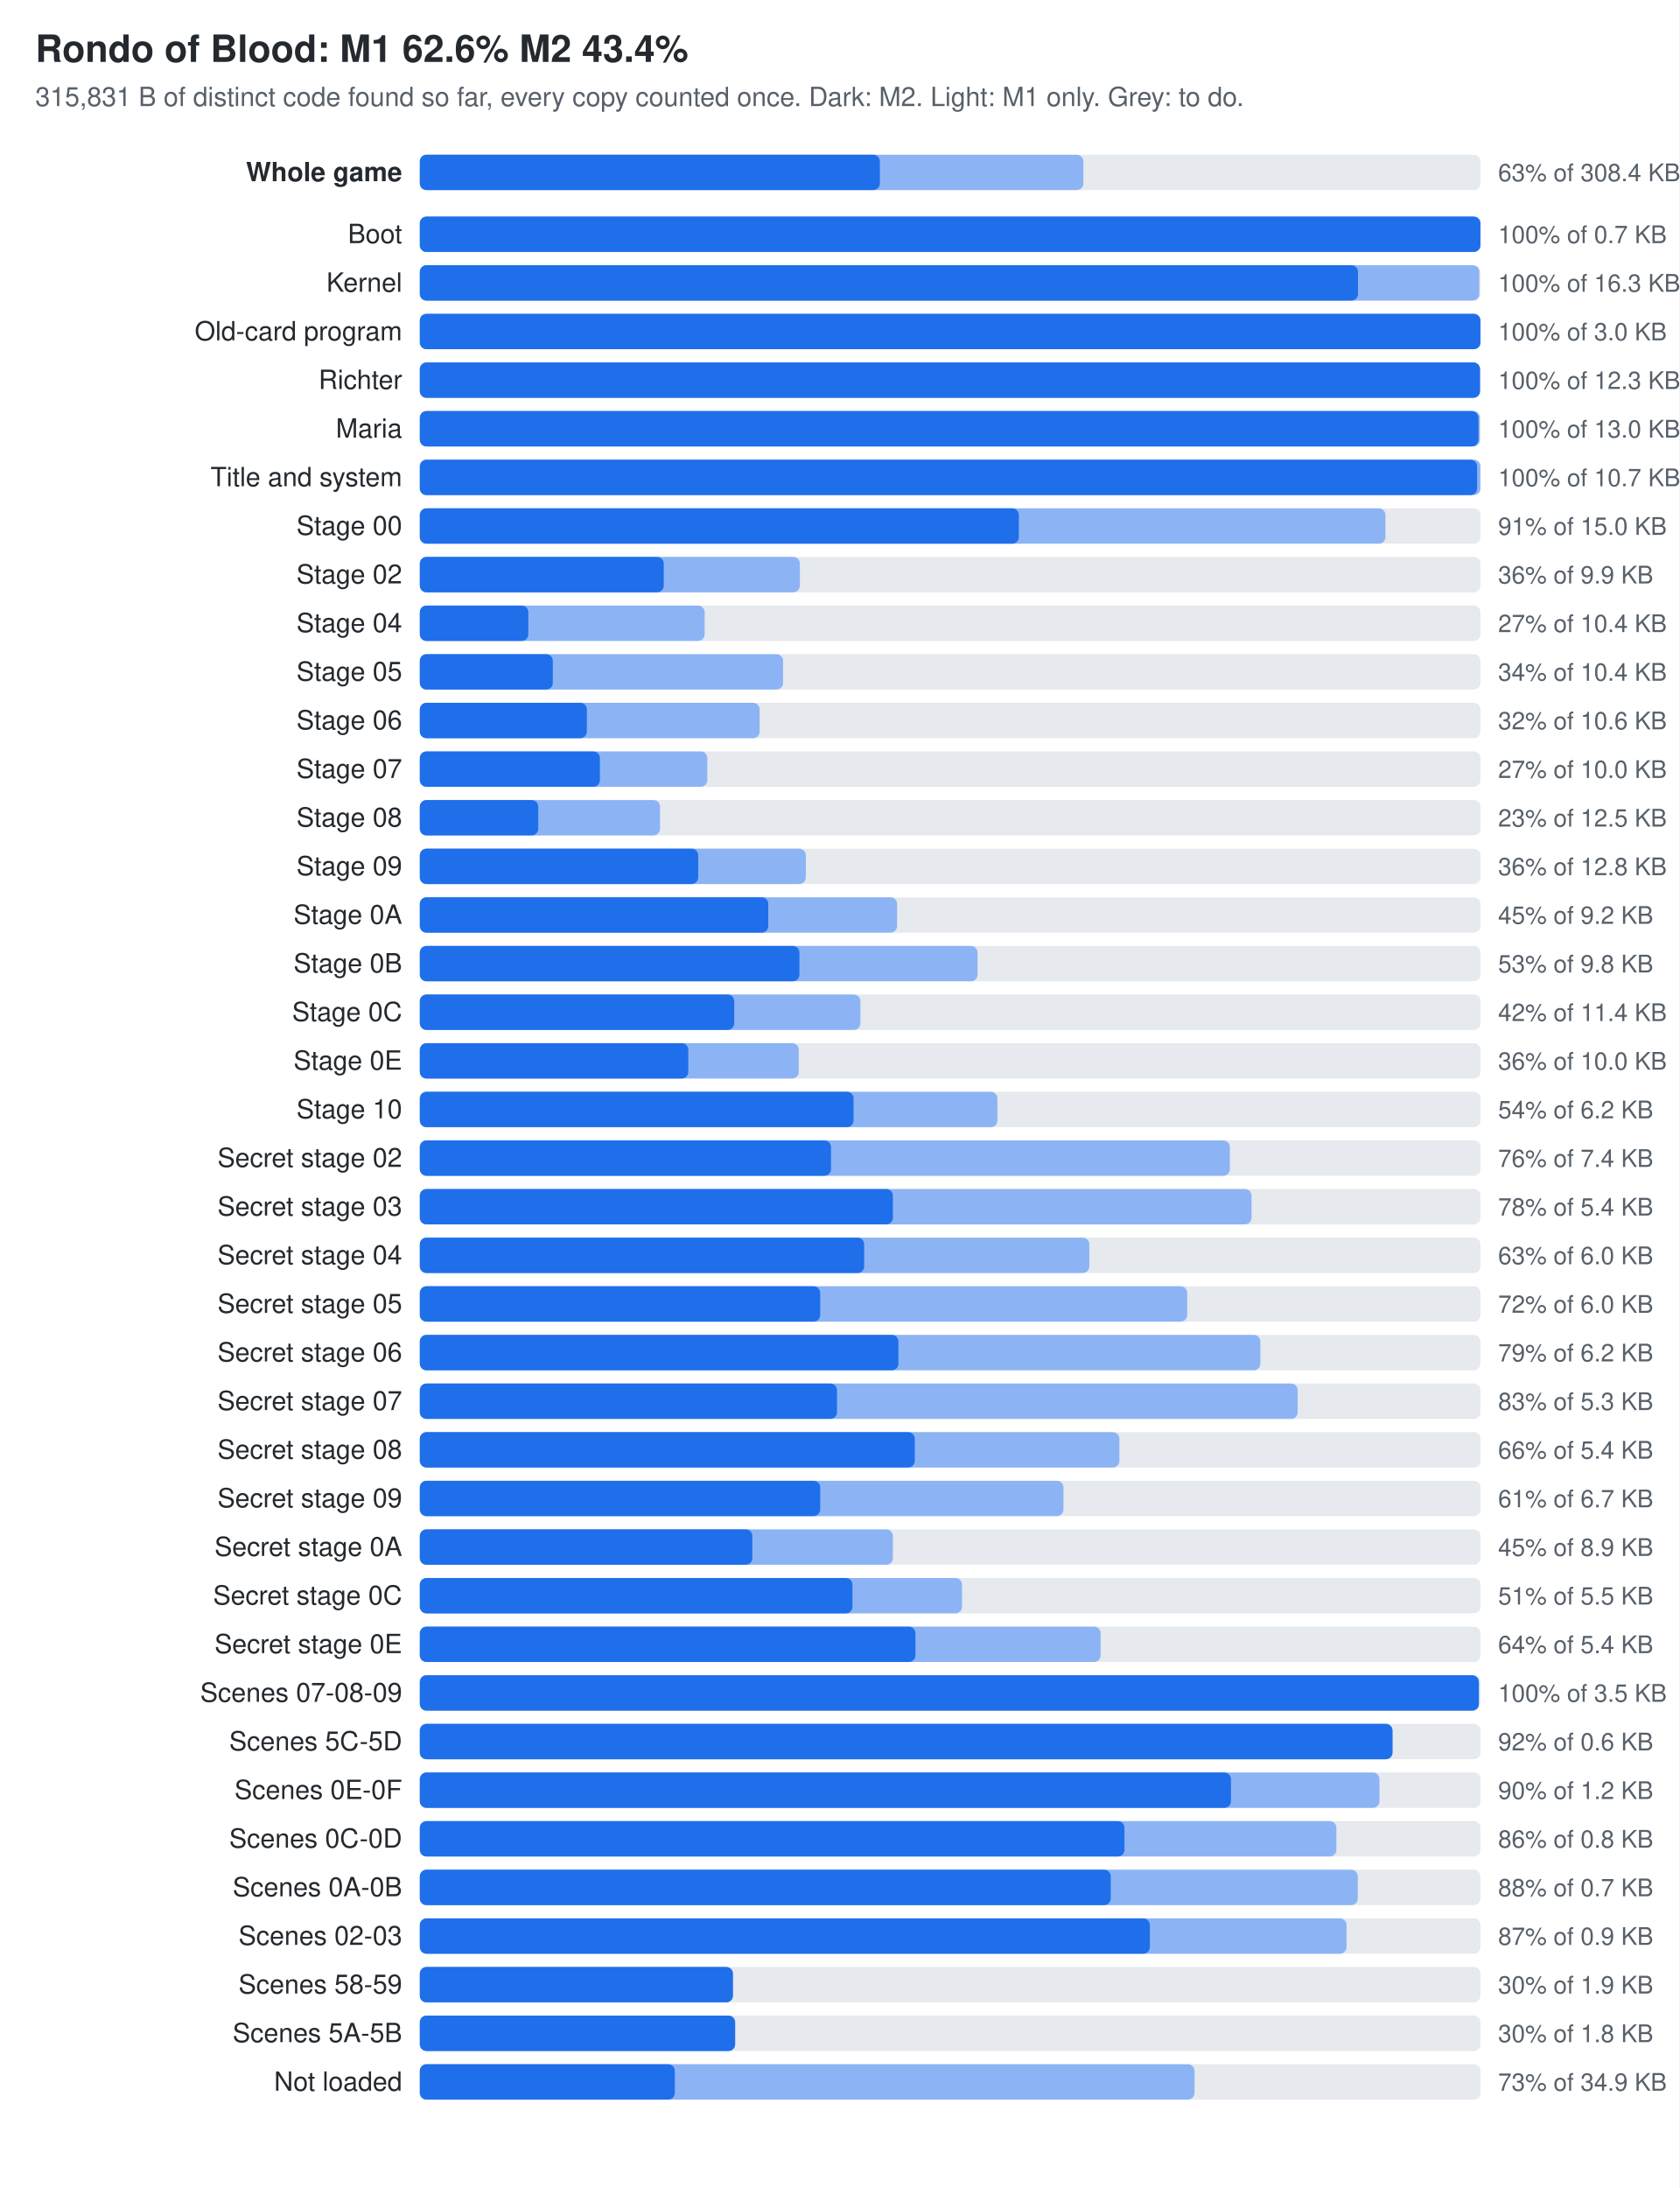
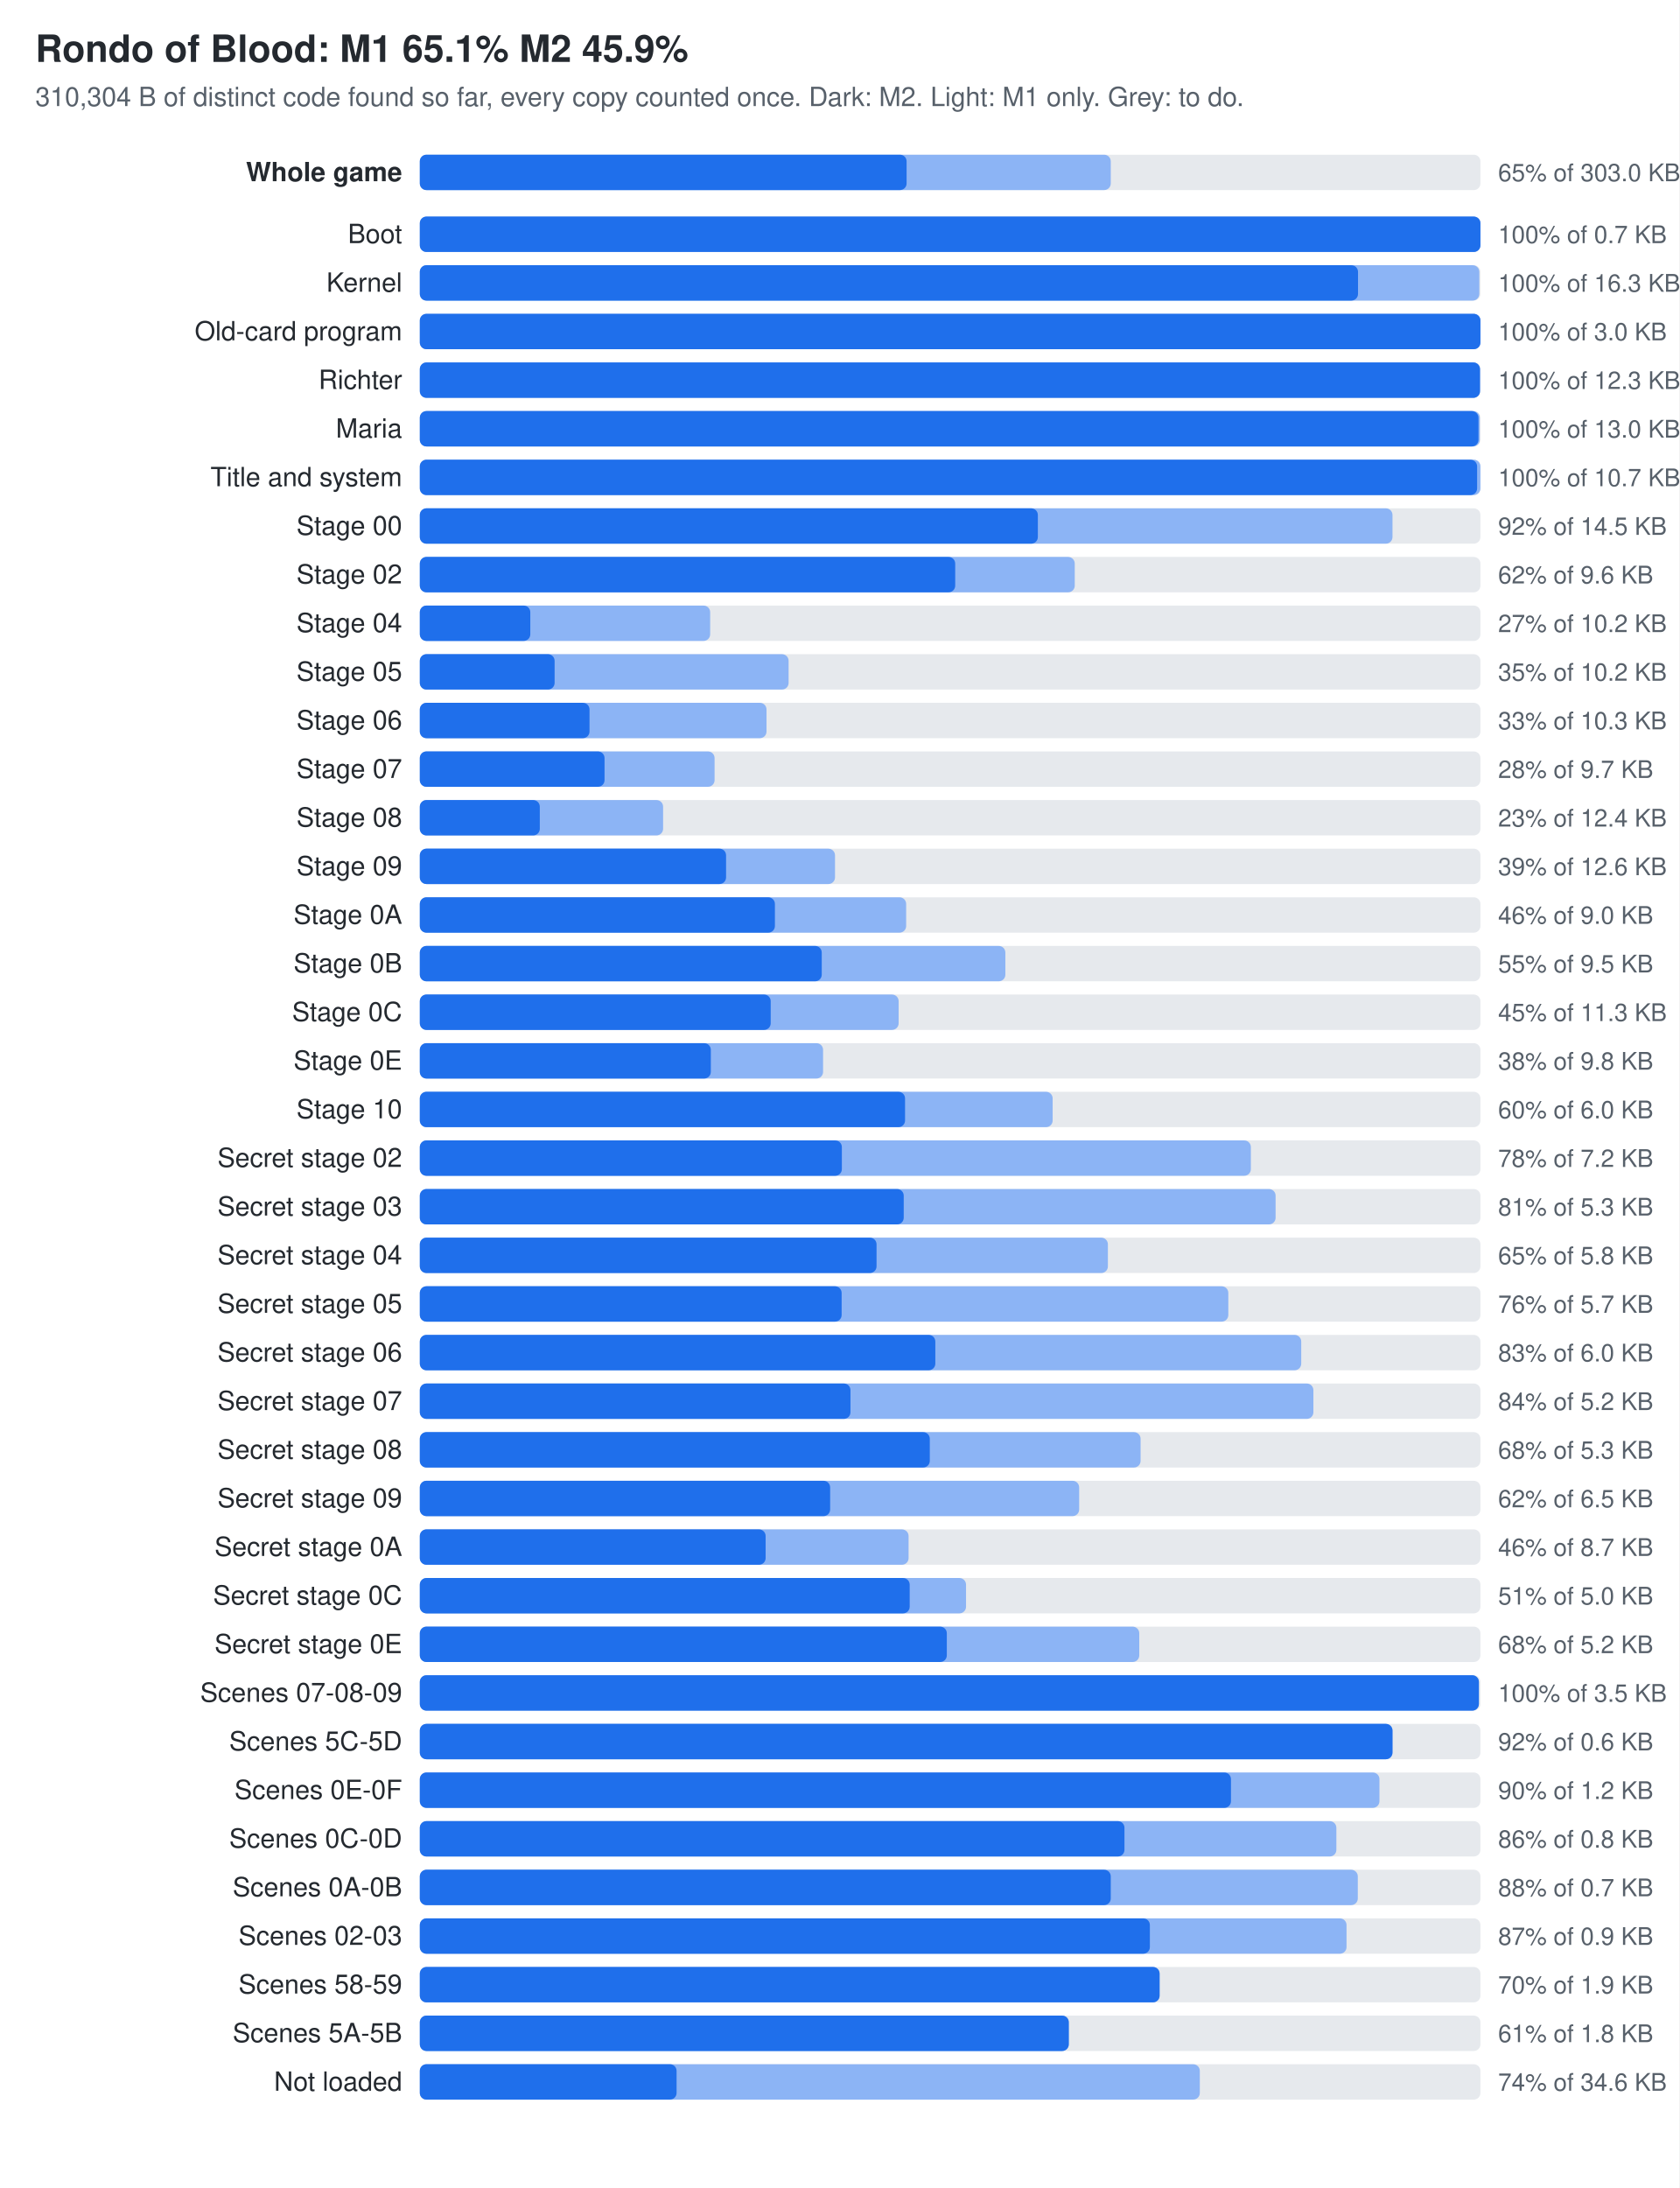
<svg xmlns="http://www.w3.org/2000/svg" width="760" height="990" viewBox="0 0 760 990" font-family="-apple-system,Segoe UI,Helvetica,Arial,sans-serif">
  <rect width="760" height="990" fill="#ffffff" />
-   <text x="16" y="28" font-size="17" font-weight="600" fill="#24292f">Rondo of Blood: M1 62.6%  M2 43.4%</text>
-   <text x="16" y="48" font-size="12" fill="#57606a">315,831 B of distinct code found so far, every copy counted once. Dark: M2. Light: M1 only. Grey: to do.</text>
+   <text x="16" y="28" font-size="17" font-weight="600" fill="#24292f">Rondo of Blood: M1 65.1%  M2 45.9%</text>
+   <text x="16" y="48" font-size="12" fill="#57606a">310,304 B of distinct code found so far, every copy counted once. Dark: M2. Light: M1 only. Grey: to do.</text>
  <text x="182" y="82" font-size="12" text-anchor="end" fill="#24292f" font-weight="600">Whole game</text>
  <rect x="190" y="70" width="480" height="16" rx="3" fill="#e6e9ed" />
-   <rect x="190" y="70" width="300.3" height="16" rx="3" fill="#8cb4f5" />
-   <rect x="190" y="70" width="208.2" height="16" rx="3" fill="#1f6feb" />
-   <text x="678" y="82" font-size="11" fill="#57606a">63% of 308.4 KB</text>
+   <rect x="190" y="70" width="312.7" height="16" rx="3" fill="#8cb4f5" />
+   <rect x="190" y="70" width="220.3" height="16" rx="3" fill="#1f6feb" />
+   <text x="678" y="82" font-size="11" fill="#57606a">65% of 303.0 KB</text>
  <text x="182" y="110" font-size="12" text-anchor="end" fill="#24292f">Boot</text>
  <rect x="190" y="98" width="480" height="16" rx="3" fill="#e6e9ed" />
  <rect x="190" y="98" width="480.0" height="16" rx="3" fill="#8cb4f5" />
  <rect x="190" y="98" width="480.0" height="16" rx="3" fill="#1f6feb" />
  <text x="678" y="110" font-size="11" fill="#57606a">100% of 0.7 KB</text>
  <text x="182" y="132" font-size="12" text-anchor="end" fill="#24292f">Kernel</text>
  <rect x="190" y="120" width="480" height="16" rx="3" fill="#e6e9ed" />
  <rect x="190" y="120" width="479.5" height="16" rx="3" fill="#8cb4f5" />
  <rect x="190" y="120" width="424.6" height="16" rx="3" fill="#1f6feb" />
  <text x="678" y="132" font-size="11" fill="#57606a">100% of 16.3 KB</text>
  <text x="182" y="154" font-size="12" text-anchor="end" fill="#24292f">Old-card program</text>
  <rect x="190" y="142" width="480" height="16" rx="3" fill="#e6e9ed" />
  <rect x="190" y="142" width="480.0" height="16" rx="3" fill="#8cb4f5" />
  <rect x="190" y="142" width="480.0" height="16" rx="3" fill="#1f6feb" />
  <text x="678" y="154" font-size="11" fill="#57606a">100% of 3.0 KB</text>
  <text x="182" y="176" font-size="12" text-anchor="end" fill="#24292f">Richter</text>
  <rect x="190" y="164" width="480" height="16" rx="3" fill="#e6e9ed" />
  <rect x="190" y="164" width="479.8" height="16" rx="3" fill="#8cb4f5" />
  <rect x="190" y="164" width="479.8" height="16" rx="3" fill="#1f6feb" />
  <text x="678" y="176" font-size="11" fill="#57606a">100% of 12.3 KB</text>
  <text x="182" y="198" font-size="12" text-anchor="end" fill="#24292f">Maria</text>
  <rect x="190" y="186" width="480" height="16" rx="3" fill="#e6e9ed" />
  <rect x="190" y="186" width="479.7" height="16" rx="3" fill="#8cb4f5" />
  <rect x="190" y="186" width="479.1" height="16" rx="3" fill="#1f6feb" />
  <text x="678" y="198" font-size="11" fill="#57606a">100% of 13.0 KB</text>
  <text x="182" y="220" font-size="12" text-anchor="end" fill="#24292f">Title and system</text>
  <rect x="190" y="208" width="480" height="16" rx="3" fill="#e6e9ed" />
  <rect x="190" y="208" width="480.0" height="16" rx="3" fill="#8cb4f5" />
  <rect x="190" y="208" width="478.5" height="16" rx="3" fill="#1f6feb" />
  <text x="678" y="220" font-size="11" fill="#57606a">100% of 10.7 KB</text>
  <text x="182" y="242" font-size="12" text-anchor="end" fill="#24292f">Stage 00</text>
  <rect x="190" y="230" width="480" height="16" rx="3" fill="#e6e9ed" />
-   <rect x="190" y="230" width="437.0" height="16" rx="3" fill="#8cb4f5" />
-   <rect x="190" y="230" width="271.1" height="16" rx="3" fill="#1f6feb" />
-   <text x="678" y="242" font-size="11" fill="#57606a">91% of 15.0 KB</text>
+   <rect x="190" y="230" width="440.2" height="16" rx="3" fill="#8cb4f5" />
+   <rect x="190" y="230" width="279.7" height="16" rx="3" fill="#1f6feb" />
+   <text x="678" y="242" font-size="11" fill="#57606a">92% of 14.5 KB</text>
  <text x="182" y="264" font-size="12" text-anchor="end" fill="#24292f">Stage 02</text>
  <rect x="190" y="252" width="480" height="16" rx="3" fill="#e6e9ed" />
-   <rect x="190" y="252" width="172.0" height="16" rx="3" fill="#8cb4f5" />
-   <rect x="190" y="252" width="110.4" height="16" rx="3" fill="#1f6feb" />
-   <text x="678" y="264" font-size="11" fill="#57606a">36% of 9.9 KB</text>
+   <rect x="190" y="252" width="296.4" height="16" rx="3" fill="#8cb4f5" />
+   <rect x="190" y="252" width="242.3" height="16" rx="3" fill="#1f6feb" />
+   <text x="678" y="264" font-size="11" fill="#57606a">62% of 9.6 KB</text>
  <text x="182" y="286" font-size="12" text-anchor="end" fill="#24292f">Stage 04</text>
  <rect x="190" y="274" width="480" height="16" rx="3" fill="#e6e9ed" />
-   <rect x="190" y="274" width="128.9" height="16" rx="3" fill="#8cb4f5" />
-   <rect x="190" y="274" width="49.1" height="16" rx="3" fill="#1f6feb" />
-   <text x="678" y="286" font-size="11" fill="#57606a">27% of 10.4 KB</text>
+   <rect x="190" y="274" width="131.4" height="16" rx="3" fill="#8cb4f5" />
+   <rect x="190" y="274" width="50.0" height="16" rx="3" fill="#1f6feb" />
+   <text x="678" y="286" font-size="11" fill="#57606a">27% of 10.2 KB</text>
  <text x="182" y="308" font-size="12" text-anchor="end" fill="#24292f">Stage 05</text>
  <rect x="190" y="296" width="480" height="16" rx="3" fill="#e6e9ed" />
-   <rect x="190" y="296" width="164.4" height="16" rx="3" fill="#8cb4f5" />
-   <rect x="190" y="296" width="60.2" height="16" rx="3" fill="#1f6feb" />
-   <text x="678" y="308" font-size="11" fill="#57606a">34% of 10.4 KB</text>
+   <rect x="190" y="296" width="166.9" height="16" rx="3" fill="#8cb4f5" />
+   <rect x="190" y="296" width="61.0" height="16" rx="3" fill="#1f6feb" />
+   <text x="678" y="308" font-size="11" fill="#57606a">35% of 10.2 KB</text>
  <text x="182" y="330" font-size="12" text-anchor="end" fill="#24292f">Stage 06</text>
  <rect x="190" y="318" width="480" height="16" rx="3" fill="#e6e9ed" />
-   <rect x="190" y="318" width="153.8" height="16" rx="3" fill="#8cb4f5" />
-   <rect x="190" y="318" width="75.6" height="16" rx="3" fill="#1f6feb" />
-   <text x="678" y="330" font-size="11" fill="#57606a">32% of 10.6 KB</text>
+   <rect x="190" y="318" width="156.9" height="16" rx="3" fill="#8cb4f5" />
+   <rect x="190" y="318" width="76.8" height="16" rx="3" fill="#1f6feb" />
+   <text x="678" y="330" font-size="11" fill="#57606a">33% of 10.3 KB</text>
  <text x="182" y="352" font-size="12" text-anchor="end" fill="#24292f">Stage 07</text>
  <rect x="190" y="340" width="480" height="16" rx="3" fill="#e6e9ed" />
-   <rect x="190" y="340" width="130.1" height="16" rx="3" fill="#8cb4f5" />
-   <rect x="190" y="340" width="81.5" height="16" rx="3" fill="#1f6feb" />
-   <text x="678" y="352" font-size="11" fill="#57606a">27% of 10.0 KB</text>
+   <rect x="190" y="340" width="133.4" height="16" rx="3" fill="#8cb4f5" />
+   <rect x="190" y="340" width="83.6" height="16" rx="3" fill="#1f6feb" />
+   <text x="678" y="352" font-size="11" fill="#57606a">28% of 9.7 KB</text>
  <text x="182" y="374" font-size="12" text-anchor="end" fill="#24292f">Stage 08</text>
  <rect x="190" y="362" width="480" height="16" rx="3" fill="#e6e9ed" />
-   <rect x="190" y="362" width="108.7" height="16" rx="3" fill="#8cb4f5" />
-   <rect x="190" y="362" width="53.6" height="16" rx="3" fill="#1f6feb" />
-   <text x="678" y="374" font-size="11" fill="#57606a">23% of 12.5 KB</text>
+   <rect x="190" y="362" width="110.1" height="16" rx="3" fill="#8cb4f5" />
+   <rect x="190" y="362" width="54.3" height="16" rx="3" fill="#1f6feb" />
+   <text x="678" y="374" font-size="11" fill="#57606a">23% of 12.4 KB</text>
  <text x="182" y="396" font-size="12" text-anchor="end" fill="#24292f">Stage 09</text>
  <rect x="190" y="384" width="480" height="16" rx="3" fill="#e6e9ed" />
-   <rect x="190" y="384" width="174.7" height="16" rx="3" fill="#8cb4f5" />
-   <rect x="190" y="384" width="126.0" height="16" rx="3" fill="#1f6feb" />
-   <text x="678" y="396" font-size="11" fill="#57606a">36% of 12.8 KB</text>
+   <rect x="190" y="384" width="187.9" height="16" rx="3" fill="#8cb4f5" />
+   <rect x="190" y="384" width="138.6" height="16" rx="3" fill="#1f6feb" />
+   <text x="678" y="396" font-size="11" fill="#57606a">39% of 12.6 KB</text>
  <text x="182" y="418" font-size="12" text-anchor="end" fill="#24292f">Stage 0A</text>
  <rect x="190" y="406" width="480" height="16" rx="3" fill="#e6e9ed" />
-   <rect x="190" y="406" width="216.0" height="16" rx="3" fill="#8cb4f5" />
-   <rect x="190" y="406" width="157.7" height="16" rx="3" fill="#1f6feb" />
-   <text x="678" y="418" font-size="11" fill="#57606a">45% of 9.2 KB</text>
+   <rect x="190" y="406" width="220.1" height="16" rx="3" fill="#8cb4f5" />
+   <rect x="190" y="406" width="160.7" height="16" rx="3" fill="#1f6feb" />
+   <text x="678" y="418" font-size="11" fill="#57606a">46% of 9.0 KB</text>
  <text x="182" y="440" font-size="12" text-anchor="end" fill="#24292f">Stage 0B</text>
  <rect x="190" y="428" width="480" height="16" rx="3" fill="#e6e9ed" />
-   <rect x="190" y="428" width="252.4" height="16" rx="3" fill="#8cb4f5" />
-   <rect x="190" y="428" width="171.8" height="16" rx="3" fill="#1f6feb" />
-   <text x="678" y="440" font-size="11" fill="#57606a">53% of 9.8 KB</text>
+   <rect x="190" y="428" width="265.0" height="16" rx="3" fill="#8cb4f5" />
+   <rect x="190" y="428" width="181.9" height="16" rx="3" fill="#1f6feb" />
+   <text x="678" y="440" font-size="11" fill="#57606a">55% of 9.5 KB</text>
  <text x="182" y="462" font-size="12" text-anchor="end" fill="#24292f">Stage 0C</text>
  <rect x="190" y="450" width="480" height="16" rx="3" fill="#e6e9ed" />
-   <rect x="190" y="450" width="199.4" height="16" rx="3" fill="#8cb4f5" />
-   <rect x="190" y="450" width="142.3" height="16" rx="3" fill="#1f6feb" />
-   <text x="678" y="462" font-size="11" fill="#57606a">42% of 11.4 KB</text>
+   <rect x="190" y="450" width="216.7" height="16" rx="3" fill="#8cb4f5" />
+   <rect x="190" y="450" width="158.8" height="16" rx="3" fill="#1f6feb" />
+   <text x="678" y="462" font-size="11" fill="#57606a">45% of 11.3 KB</text>
  <text x="182" y="484" font-size="12" text-anchor="end" fill="#24292f">Stage 0E</text>
  <rect x="190" y="472" width="480" height="16" rx="3" fill="#e6e9ed" />
-   <rect x="190" y="472" width="171.5" height="16" rx="3" fill="#8cb4f5" />
-   <rect x="190" y="472" width="121.5" height="16" rx="3" fill="#1f6feb" />
-   <text x="678" y="484" font-size="11" fill="#57606a">36% of 10.0 KB</text>
+   <rect x="190" y="472" width="182.5" height="16" rx="3" fill="#8cb4f5" />
+   <rect x="190" y="472" width="131.7" height="16" rx="3" fill="#1f6feb" />
+   <text x="678" y="484" font-size="11" fill="#57606a">38% of 9.8 KB</text>
  <text x="182" y="506" font-size="12" text-anchor="end" fill="#24292f">Stage 10</text>
  <rect x="190" y="494" width="480" height="16" rx="3" fill="#e6e9ed" />
-   <rect x="190" y="494" width="261.4" height="16" rx="3" fill="#8cb4f5" />
-   <rect x="190" y="494" width="196.3" height="16" rx="3" fill="#1f6feb" />
-   <text x="678" y="506" font-size="11" fill="#57606a">54% of 6.2 KB</text>
+   <rect x="190" y="494" width="286.4" height="16" rx="3" fill="#8cb4f5" />
+   <rect x="190" y="494" width="219.6" height="16" rx="3" fill="#1f6feb" />
+   <text x="678" y="506" font-size="11" fill="#57606a">60% of 6.0 KB</text>
  <text x="182" y="528" font-size="12" text-anchor="end" fill="#24292f">Secret stage 02</text>
  <rect x="190" y="516" width="480" height="16" rx="3" fill="#e6e9ed" />
-   <rect x="190" y="516" width="366.6" height="16" rx="3" fill="#8cb4f5" />
-   <rect x="190" y="516" width="186.1" height="16" rx="3" fill="#1f6feb" />
-   <text x="678" y="528" font-size="11" fill="#57606a">76% of 7.4 KB</text>
+   <rect x="190" y="516" width="376.1" height="16" rx="3" fill="#8cb4f5" />
+   <rect x="190" y="516" width="191.0" height="16" rx="3" fill="#1f6feb" />
+   <text x="678" y="528" font-size="11" fill="#57606a">78% of 7.2 KB</text>
  <text x="182" y="550" font-size="12" text-anchor="end" fill="#24292f">Secret stage 03</text>
  <rect x="190" y="538" width="480" height="16" rx="3" fill="#e6e9ed" />
-   <rect x="190" y="538" width="376.4" height="16" rx="3" fill="#8cb4f5" />
-   <rect x="190" y="538" width="214.1" height="16" rx="3" fill="#1f6feb" />
-   <text x="678" y="550" font-size="11" fill="#57606a">78% of 5.4 KB</text>
+   <rect x="190" y="538" width="387.3" height="16" rx="3" fill="#8cb4f5" />
+   <rect x="190" y="538" width="219.0" height="16" rx="3" fill="#1f6feb" />
+   <text x="678" y="550" font-size="11" fill="#57606a">81% of 5.3 KB</text>
  <text x="182" y="572" font-size="12" text-anchor="end" fill="#24292f">Secret stage 04</text>
  <rect x="190" y="560" width="480" height="16" rx="3" fill="#e6e9ed" />
-   <rect x="190" y="560" width="303.0" height="16" rx="3" fill="#8cb4f5" />
-   <rect x="190" y="560" width="201.1" height="16" rx="3" fill="#1f6feb" />
-   <text x="678" y="572" font-size="11" fill="#57606a">63% of 6.0 KB</text>
+   <rect x="190" y="560" width="311.4" height="16" rx="3" fill="#8cb4f5" />
+   <rect x="190" y="560" width="206.7" height="16" rx="3" fill="#1f6feb" />
+   <text x="678" y="572" font-size="11" fill="#57606a">65% of 5.8 KB</text>
  <text x="182" y="594" font-size="12" text-anchor="end" fill="#24292f">Secret stage 05</text>
  <rect x="190" y="582" width="480" height="16" rx="3" fill="#e6e9ed" />
-   <rect x="190" y="582" width="347.3" height="16" rx="3" fill="#8cb4f5" />
-   <rect x="190" y="582" width="181.2" height="16" rx="3" fill="#1f6feb" />
-   <text x="678" y="594" font-size="11" fill="#57606a">72% of 6.0 KB</text>
+   <rect x="190" y="582" width="365.9" height="16" rx="3" fill="#8cb4f5" />
+   <rect x="190" y="582" width="190.9" height="16" rx="3" fill="#1f6feb" />
+   <text x="678" y="594" font-size="11" fill="#57606a">76% of 5.7 KB</text>
  <text x="182" y="616" font-size="12" text-anchor="end" fill="#24292f">Secret stage 06</text>
  <rect x="190" y="604" width="480" height="16" rx="3" fill="#e6e9ed" />
-   <rect x="190" y="604" width="380.4" height="16" rx="3" fill="#8cb4f5" />
-   <rect x="190" y="604" width="216.6" height="16" rx="3" fill="#1f6feb" />
-   <text x="678" y="616" font-size="11" fill="#57606a">79% of 6.2 KB</text>
+   <rect x="190" y="604" width="398.9" height="16" rx="3" fill="#8cb4f5" />
+   <rect x="190" y="604" width="233.3" height="16" rx="3" fill="#1f6feb" />
+   <text x="678" y="616" font-size="11" fill="#57606a">83% of 6.0 KB</text>
  <text x="182" y="638" font-size="12" text-anchor="end" fill="#24292f">Secret stage 07</text>
  <rect x="190" y="626" width="480" height="16" rx="3" fill="#e6e9ed" />
-   <rect x="190" y="626" width="397.3" height="16" rx="3" fill="#8cb4f5" />
-   <rect x="190" y="626" width="188.8" height="16" rx="3" fill="#1f6feb" />
-   <text x="678" y="638" font-size="11" fill="#57606a">83% of 5.3 KB</text>
+   <rect x="190" y="626" width="404.4" height="16" rx="3" fill="#8cb4f5" />
+   <rect x="190" y="626" width="194.9" height="16" rx="3" fill="#1f6feb" />
+   <text x="678" y="638" font-size="11" fill="#57606a">84% of 5.2 KB</text>
  <text x="182" y="660" font-size="12" text-anchor="end" fill="#24292f">Secret stage 08</text>
  <rect x="190" y="648" width="480" height="16" rx="3" fill="#e6e9ed" />
-   <rect x="190" y="648" width="316.6" height="16" rx="3" fill="#8cb4f5" />
-   <rect x="190" y="648" width="224.0" height="16" rx="3" fill="#1f6feb" />
-   <text x="678" y="660" font-size="11" fill="#57606a">66% of 5.4 KB</text>
+   <rect x="190" y="648" width="326.2" height="16" rx="3" fill="#8cb4f5" />
+   <rect x="190" y="648" width="230.8" height="16" rx="3" fill="#1f6feb" />
+   <text x="678" y="660" font-size="11" fill="#57606a">68% of 5.3 KB</text>
  <text x="182" y="682" font-size="12" text-anchor="end" fill="#24292f">Secret stage 09</text>
  <rect x="190" y="670" width="480" height="16" rx="3" fill="#e6e9ed" />
-   <rect x="190" y="670" width="291.3" height="16" rx="3" fill="#8cb4f5" />
-   <rect x="190" y="670" width="181.2" height="16" rx="3" fill="#1f6feb" />
-   <text x="678" y="682" font-size="11" fill="#57606a">61% of 6.7 KB</text>
+   <rect x="190" y="670" width="298.4" height="16" rx="3" fill="#8cb4f5" />
+   <rect x="190" y="670" width="185.7" height="16" rx="3" fill="#1f6feb" />
+   <text x="678" y="682" font-size="11" fill="#57606a">62% of 6.5 KB</text>
  <text x="182" y="704" font-size="12" text-anchor="end" fill="#24292f">Secret stage 0A</text>
  <rect x="190" y="692" width="480" height="16" rx="3" fill="#e6e9ed" />
-   <rect x="190" y="692" width="214.1" height="16" rx="3" fill="#8cb4f5" />
-   <rect x="190" y="692" width="150.5" height="16" rx="3" fill="#1f6feb" />
-   <text x="678" y="704" font-size="11" fill="#57606a">45% of 8.9 KB</text>
+   <rect x="190" y="692" width="221.2" height="16" rx="3" fill="#8cb4f5" />
+   <rect x="190" y="692" width="156.5" height="16" rx="3" fill="#1f6feb" />
+   <text x="678" y="704" font-size="11" fill="#57606a">46% of 8.7 KB</text>
  <text x="182" y="726" font-size="12" text-anchor="end" fill="#24292f">Secret stage 0C</text>
  <rect x="190" y="714" width="480" height="16" rx="3" fill="#e6e9ed" />
-   <rect x="190" y="714" width="245.4" height="16" rx="3" fill="#8cb4f5" />
-   <rect x="190" y="714" width="195.8" height="16" rx="3" fill="#1f6feb" />
-   <text x="678" y="726" font-size="11" fill="#57606a">51% of 5.5 KB</text>
+   <rect x="190" y="714" width="247.2" height="16" rx="3" fill="#8cb4f5" />
+   <rect x="190" y="714" width="221.7" height="16" rx="3" fill="#1f6feb" />
+   <text x="678" y="726" font-size="11" fill="#57606a">51% of 5.0 KB</text>
  <text x="182" y="748" font-size="12" text-anchor="end" fill="#24292f">Secret stage 0E</text>
  <rect x="190" y="736" width="480" height="16" rx="3" fill="#e6e9ed" />
-   <rect x="190" y="736" width="308.1" height="16" rx="3" fill="#8cb4f5" />
-   <rect x="190" y="736" width="224.3" height="16" rx="3" fill="#1f6feb" />
-   <text x="678" y="748" font-size="11" fill="#57606a">64% of 5.4 KB</text>
+   <rect x="190" y="736" width="325.6" height="16" rx="3" fill="#8cb4f5" />
+   <rect x="190" y="736" width="238.5" height="16" rx="3" fill="#1f6feb" />
+   <text x="678" y="748" font-size="11" fill="#57606a">68% of 5.2 KB</text>
  <text x="182" y="770" font-size="12" text-anchor="end" fill="#24292f">Scenes 07-08-09</text>
  <rect x="190" y="758" width="480" height="16" rx="3" fill="#e6e9ed" />
  <rect x="190" y="758" width="479.3" height="16" rx="3" fill="#8cb4f5" />
  <rect x="190" y="758" width="479.3" height="16" rx="3" fill="#1f6feb" />
  <text x="678" y="770" font-size="11" fill="#57606a">100% of 3.5 KB</text>
  <text x="182" y="792" font-size="12" text-anchor="end" fill="#24292f">Scenes 5C-5D</text>
  <rect x="190" y="780" width="480" height="16" rx="3" fill="#e6e9ed" />
  <rect x="190" y="780" width="440.2" height="16" rx="3" fill="#8cb4f5" />
  <rect x="190" y="780" width="440.2" height="16" rx="3" fill="#1f6feb" />
  <text x="678" y="792" font-size="11" fill="#57606a">92% of 0.6 KB</text>
  <text x="182" y="814" font-size="12" text-anchor="end" fill="#24292f">Scenes 0E-0F</text>
  <rect x="190" y="802" width="480" height="16" rx="3" fill="#e6e9ed" />
  <rect x="190" y="802" width="434.3" height="16" rx="3" fill="#8cb4f5" />
  <rect x="190" y="802" width="367.1" height="16" rx="3" fill="#1f6feb" />
  <text x="678" y="814" font-size="11" fill="#57606a">90% of 1.2 KB</text>
  <text x="182" y="836" font-size="12" text-anchor="end" fill="#24292f">Scenes 0C-0D</text>
  <rect x="190" y="824" width="480" height="16" rx="3" fill="#e6e9ed" />
  <rect x="190" y="824" width="414.8" height="16" rx="3" fill="#8cb4f5" />
  <rect x="190" y="824" width="318.9" height="16" rx="3" fill="#1f6feb" />
  <text x="678" y="836" font-size="11" fill="#57606a">86% of 0.8 KB</text>
  <text x="182" y="858" font-size="12" text-anchor="end" fill="#24292f">Scenes 0A-0B</text>
  <rect x="190" y="846" width="480" height="16" rx="3" fill="#e6e9ed" />
  <rect x="190" y="846" width="424.5" height="16" rx="3" fill="#8cb4f5" />
  <rect x="190" y="846" width="312.7" height="16" rx="3" fill="#1f6feb" />
  <text x="678" y="858" font-size="11" fill="#57606a">88% of 0.7 KB</text>
  <text x="182" y="880" font-size="12" text-anchor="end" fill="#24292f">Scenes 02-03</text>
  <rect x="190" y="868" width="480" height="16" rx="3" fill="#e6e9ed" />
  <rect x="190" y="868" width="419.4" height="16" rx="3" fill="#8cb4f5" />
  <rect x="190" y="868" width="330.4" height="16" rx="3" fill="#1f6feb" />
  <text x="678" y="880" font-size="11" fill="#57606a">87% of 0.9 KB</text>
  <text x="182" y="902" font-size="12" text-anchor="end" fill="#24292f">Scenes 58-59</text>
  <rect x="190" y="890" width="480" height="16" rx="3" fill="#e6e9ed" />
-   <rect x="190" y="890" width="141.7" height="16" rx="3" fill="#8cb4f5" />
-   <rect x="190" y="890" width="141.7" height="16" rx="3" fill="#1f6feb" />
-   <text x="678" y="902" font-size="11" fill="#57606a">30% of 1.9 KB</text>
+   <rect x="190" y="890" width="334.8" height="16" rx="3" fill="#8cb4f5" />
+   <rect x="190" y="890" width="334.8" height="16" rx="3" fill="#1f6feb" />
+   <text x="678" y="902" font-size="11" fill="#57606a">70% of 1.9 KB</text>
  <text x="182" y="924" font-size="12" text-anchor="end" fill="#24292f">Scenes 5A-5B</text>
  <rect x="190" y="912" width="480" height="16" rx="3" fill="#e6e9ed" />
-   <rect x="190" y="912" width="142.7" height="16" rx="3" fill="#8cb4f5" />
-   <rect x="190" y="912" width="142.7" height="16" rx="3" fill="#1f6feb" />
-   <text x="678" y="924" font-size="11" fill="#57606a">30% of 1.8 KB</text>
+   <rect x="190" y="912" width="293.7" height="16" rx="3" fill="#8cb4f5" />
+   <rect x="190" y="912" width="293.7" height="16" rx="3" fill="#1f6feb" />
+   <text x="678" y="924" font-size="11" fill="#57606a">61% of 1.8 KB</text>
  <text x="182" y="946" font-size="12" text-anchor="end" fill="#24292f">Not loaded</text>
  <rect x="190" y="934" width="480" height="16" rx="3" fill="#e6e9ed" />
-   <rect x="190" y="934" width="350.6" height="16" rx="3" fill="#8cb4f5" />
-   <rect x="190" y="934" width="115.4" height="16" rx="3" fill="#1f6feb" />
-   <text x="678" y="946" font-size="11" fill="#57606a">73% of 34.9 KB</text>
+   <rect x="190" y="934" width="353.0" height="16" rx="3" fill="#8cb4f5" />
+   <rect x="190" y="934" width="116.2" height="16" rx="3" fill="#1f6feb" />
+   <text x="678" y="946" font-size="11" fill="#57606a">74% of 34.6 KB</text>
</svg>
